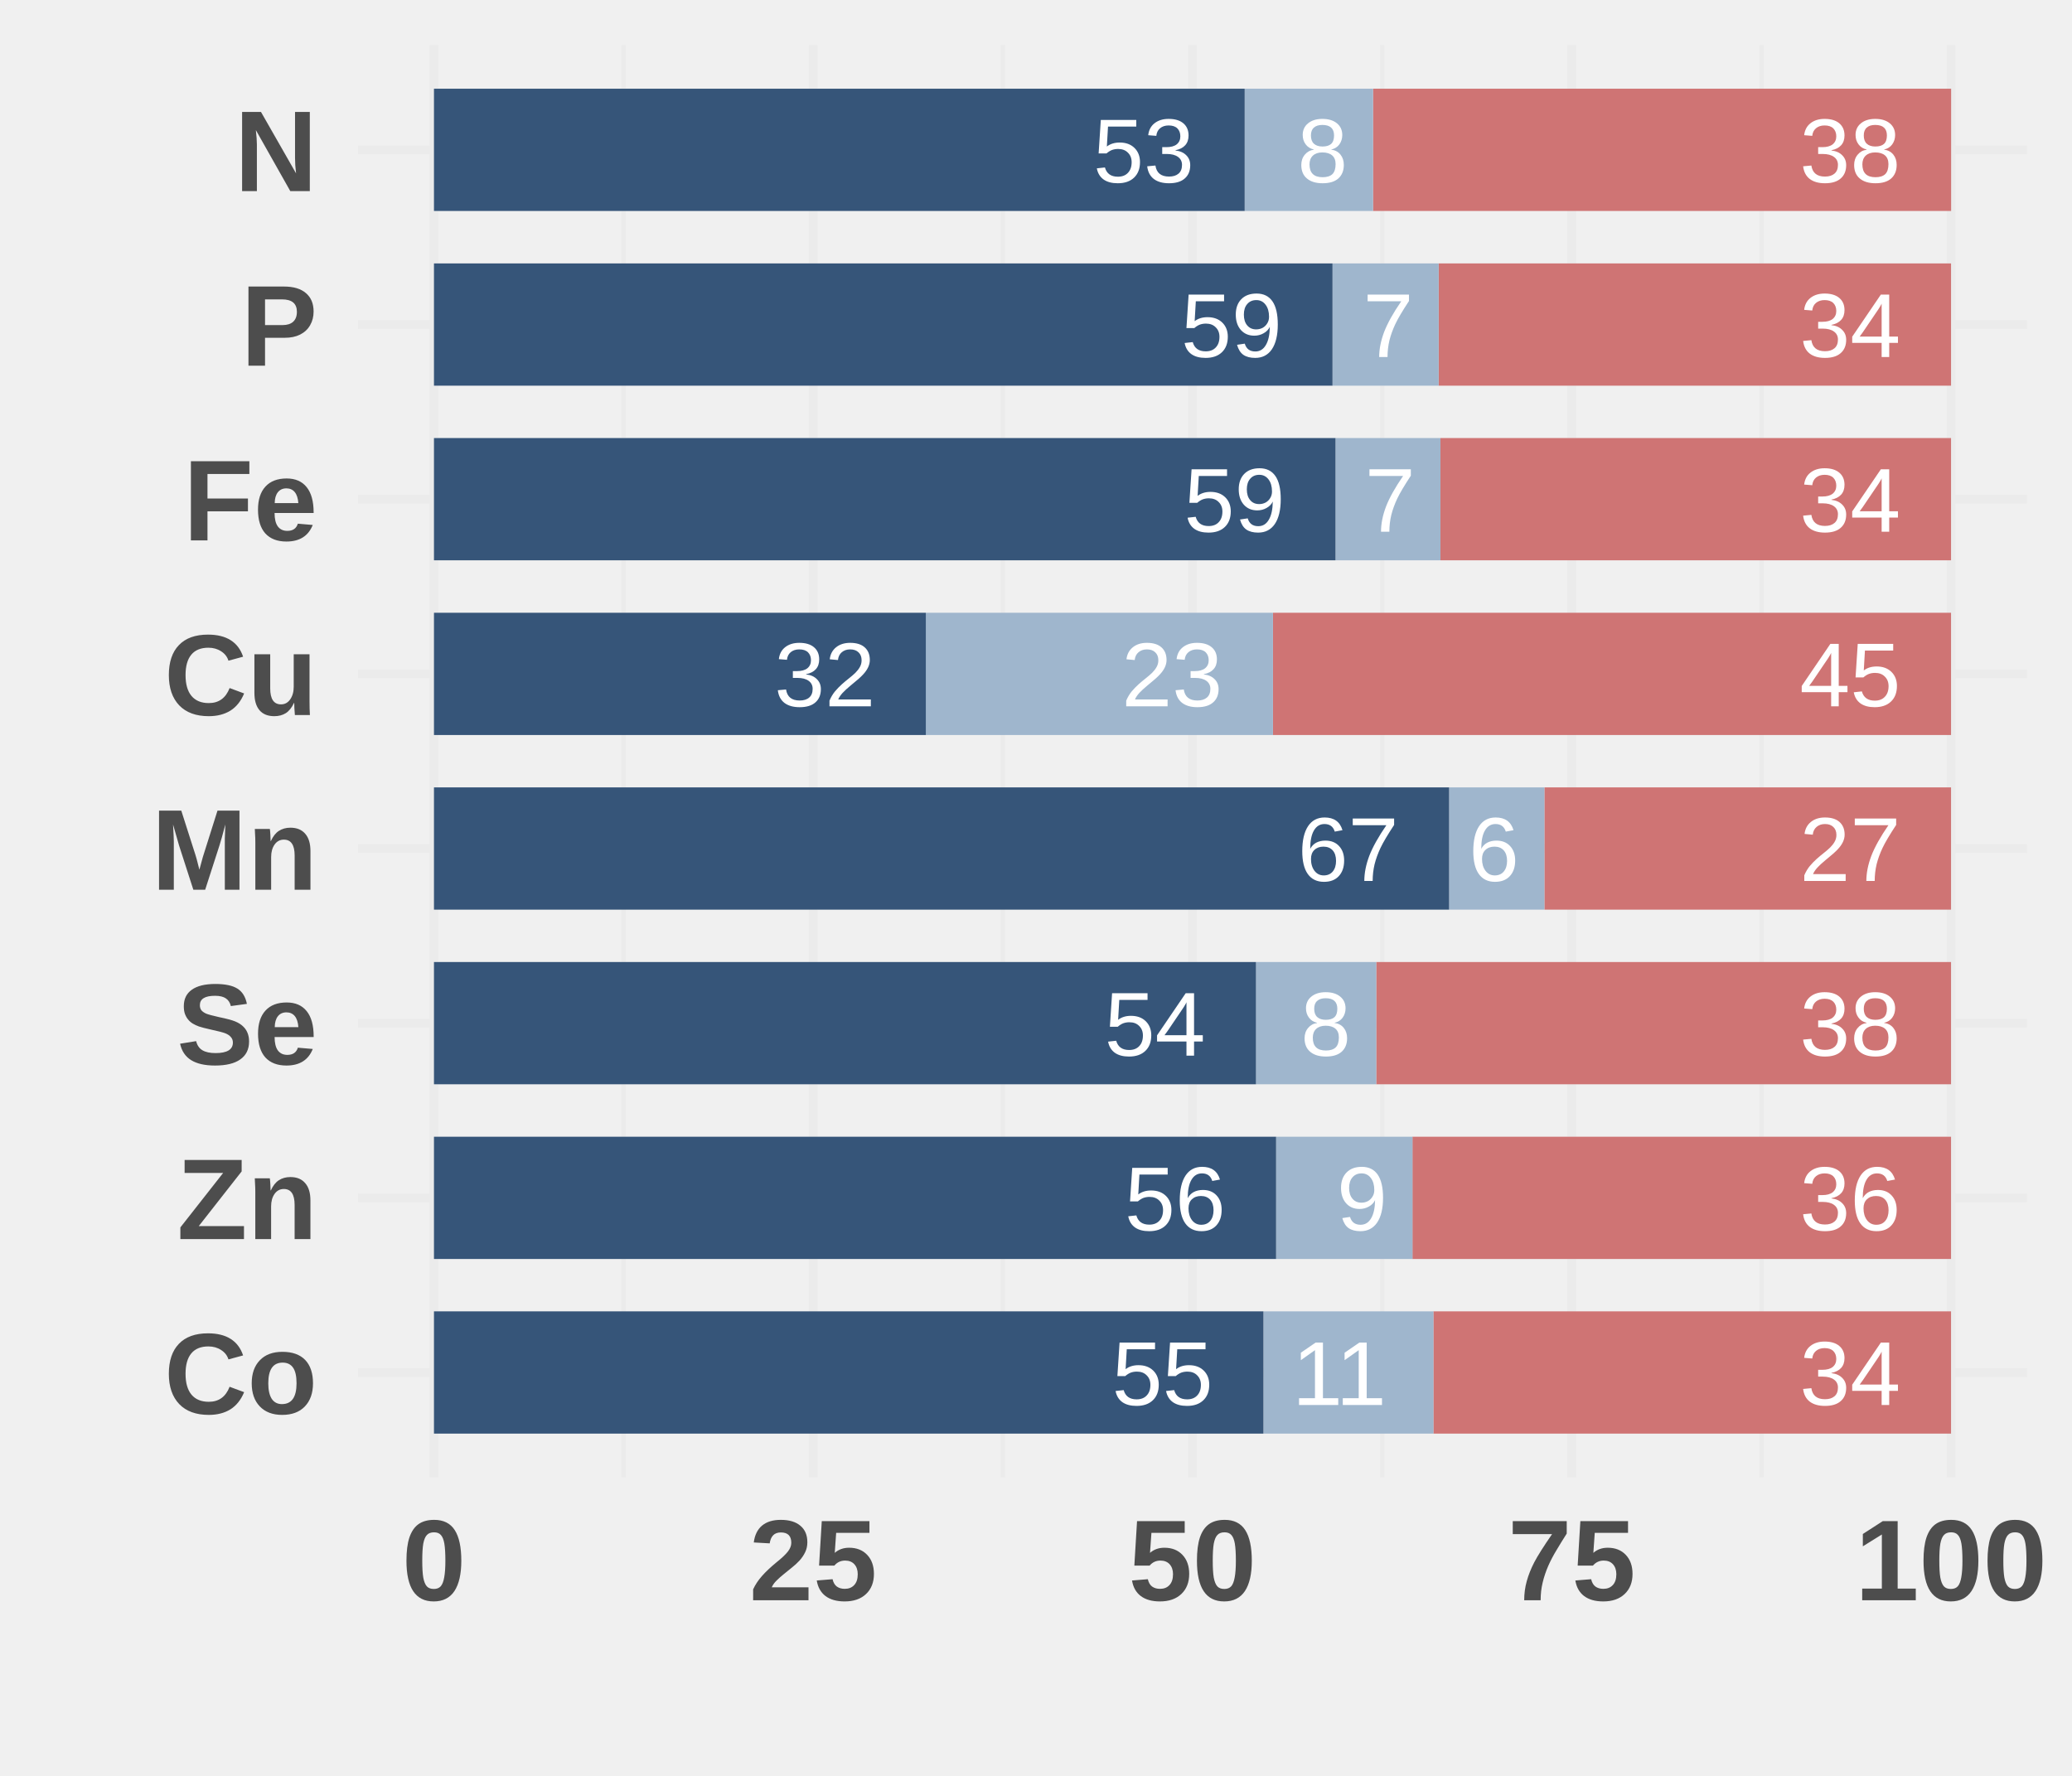
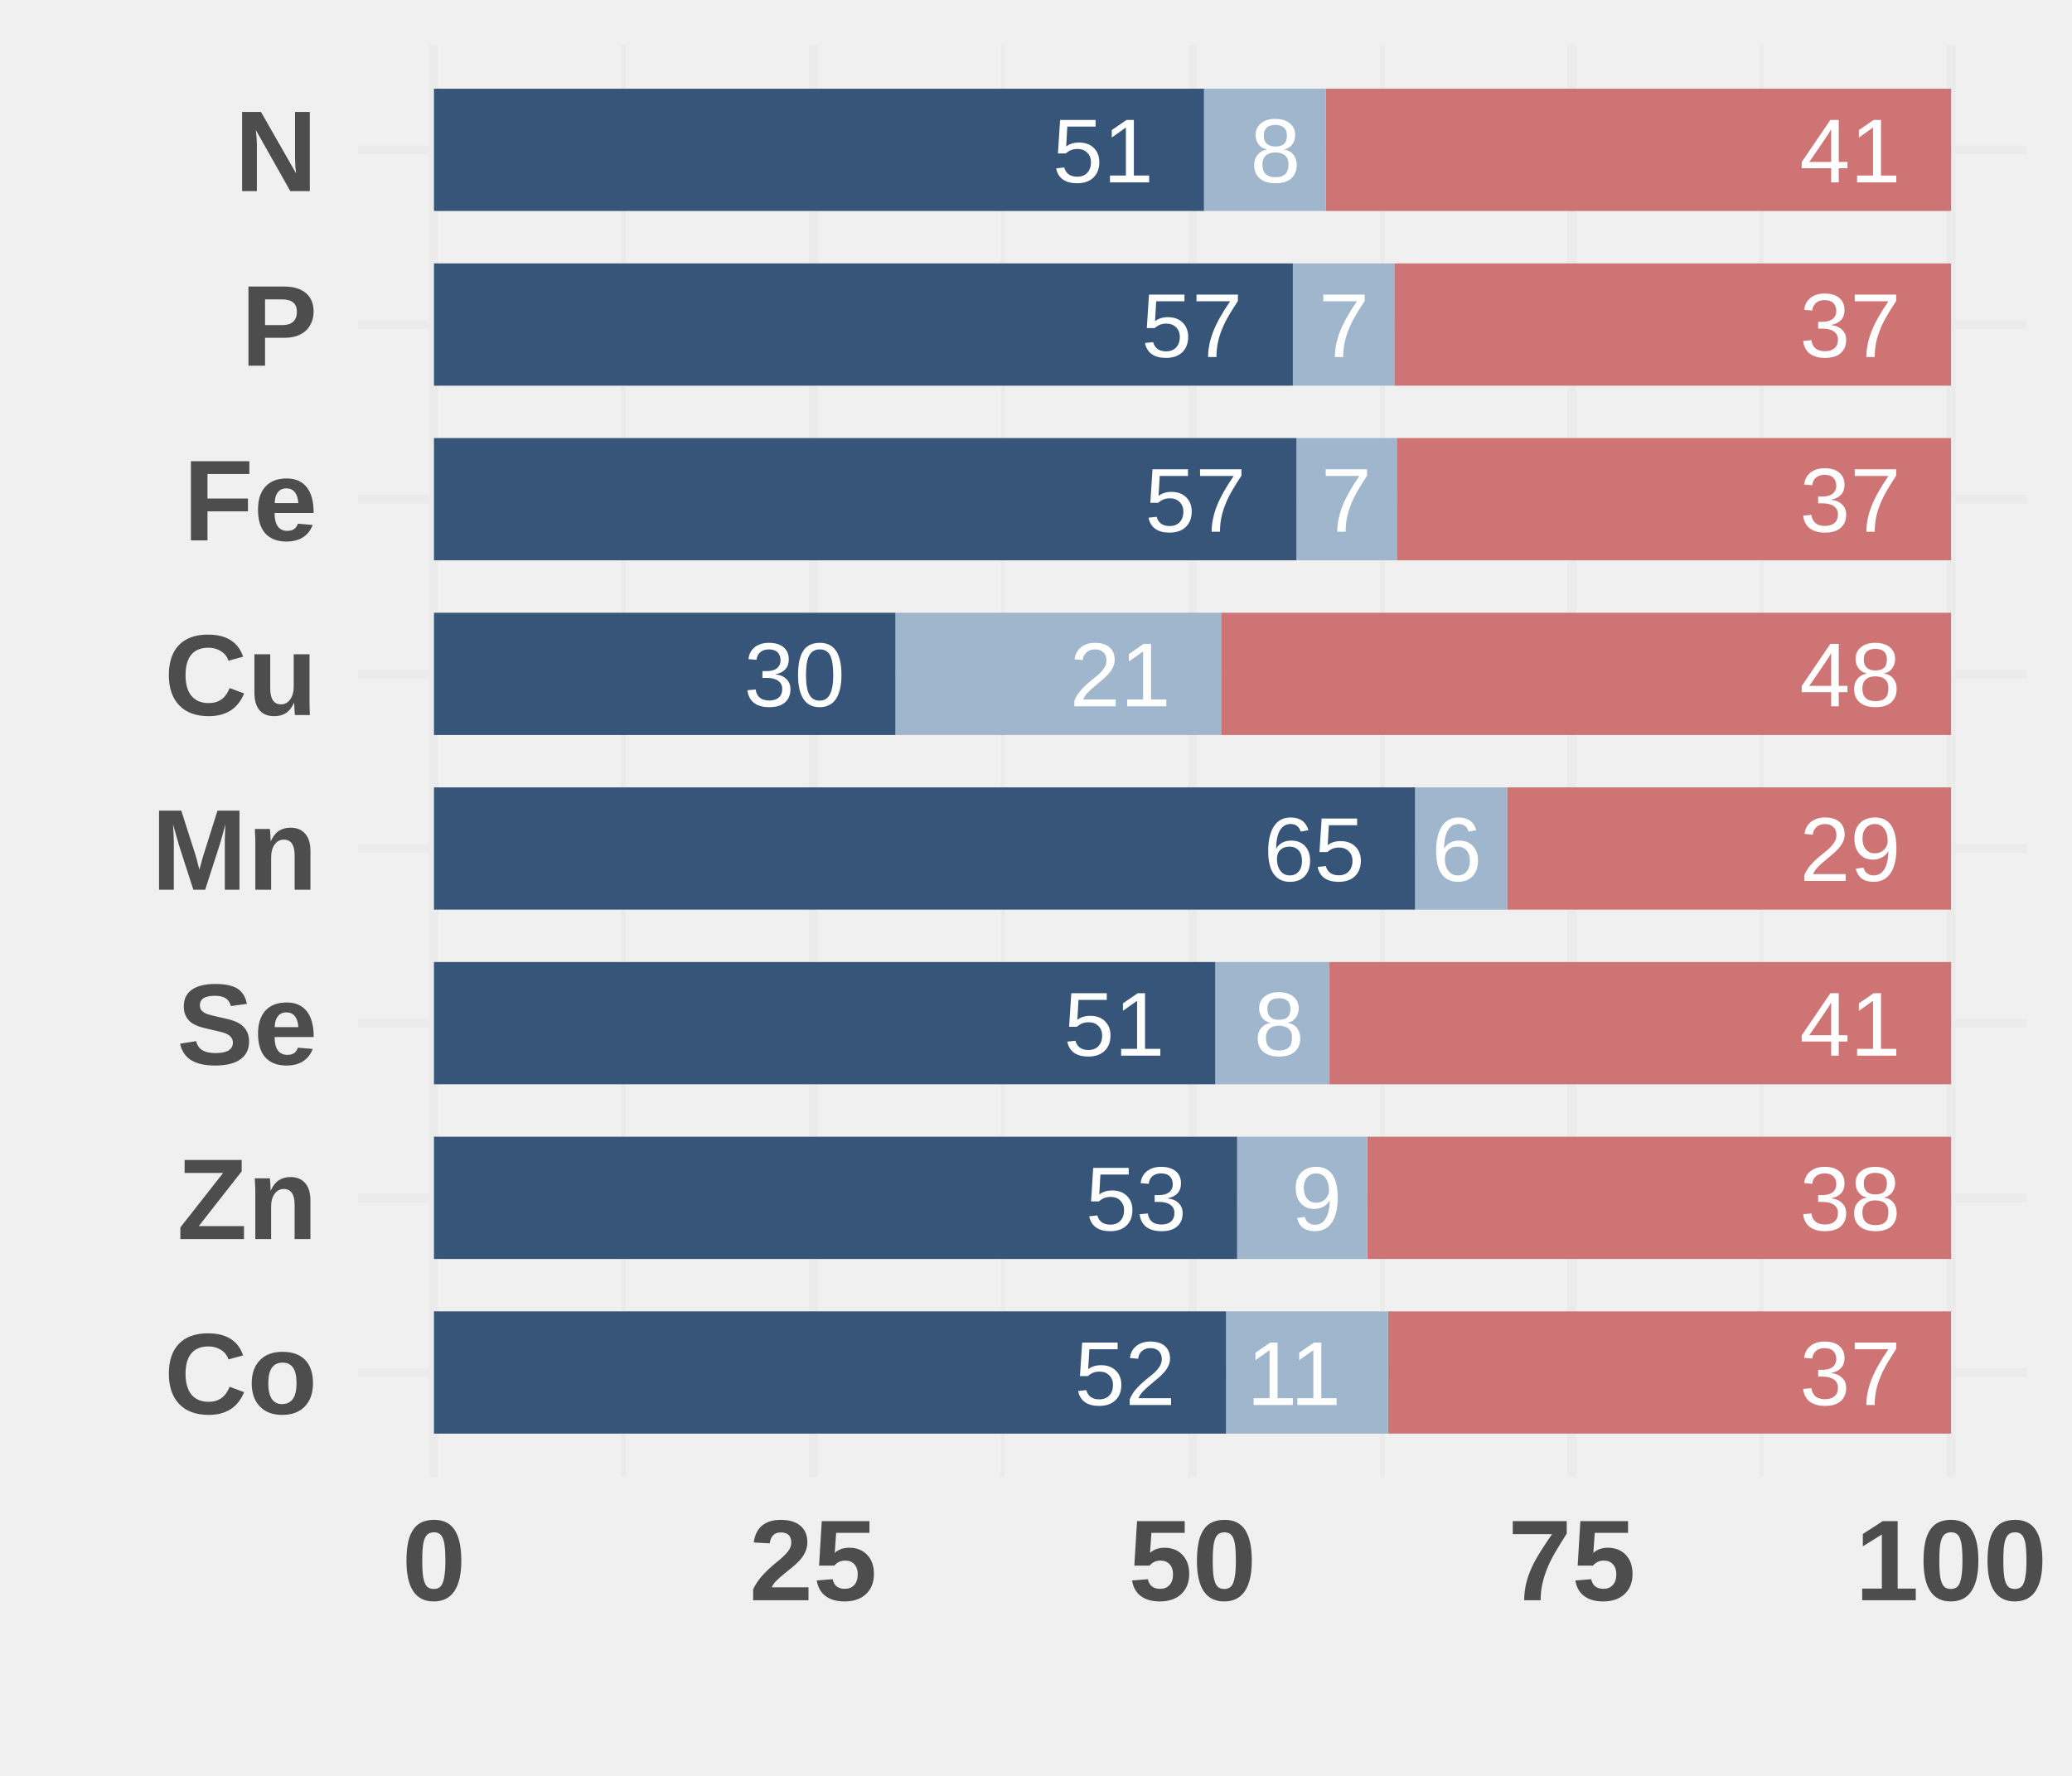
<svg xmlns="http://www.w3.org/2000/svg" class="svglite" width="252.00pt" height="216.00pt" viewBox="0 0 252.00 216.00">
  <defs>
    <style type="text/css">
    .svglite line, .svglite polyline, .svglite polygon, .svglite path, .svglite rect, .svglite circle {
      fill: none;
      stroke: #000000;
      stroke-linecap: round;
      stroke-linejoin: round;
      stroke-miterlimit: 10.00;
    }
    .svglite text {
      white-space: pre;
    }
  </style>
  </defs>
  <rect width="100%" height="100%" style="stroke: none; fill: none;" />
  <defs>
    <clipPath id="cpMC4wMHwyNTIuMDB8MC4wMHwyMTYuMDA=">
      <rect x="0.00" y="0.00" width="252.00" height="216.00" />
    </clipPath>
  </defs>
  <g clip-path="url(#cpMC4wMHwyNTIuMDB8MC4wMHwyMTYuMDA=)">
</g>
  <defs>
    <clipPath id="cpNDMuNTV8MjQ2LjUyfDUuNDh8MTc5LjY5">
      <rect x="43.55" y="5.48" width="202.97" height="174.21" />
    </clipPath>
  </defs>
  <g clip-path="url(#cpNDMuNTV8MjQ2LjUyfDUuNDh8MTc5LjY5)">
    <polyline points="75.84,179.69 75.84,5.48 " style="stroke-width: 0.53; stroke: #EBEBEB; stroke-linecap: butt;" />
    <polyline points="121.97,179.69 121.97,5.48 " style="stroke-width: 0.53; stroke: #EBEBEB; stroke-linecap: butt;" />
    <polyline points="168.10,179.69 168.10,5.48 " style="stroke-width: 0.53; stroke: #EBEBEB; stroke-linecap: butt;" />
    <polyline points="214.23,179.69 214.23,5.48 " style="stroke-width: 0.53; stroke: #EBEBEB; stroke-linecap: butt;" />
    <polyline points="43.55,166.94 246.52,166.94 " style="stroke-width: 1.07; stroke: #EBEBEB; stroke-linecap: butt;" />
    <polyline points="43.55,145.70 246.52,145.70 " style="stroke-width: 1.07; stroke: #EBEBEB; stroke-linecap: butt;" />
    <polyline points="43.55,124.45 246.52,124.45 " style="stroke-width: 1.07; stroke: #EBEBEB; stroke-linecap: butt;" />
    <polyline points="43.55,103.21 246.52,103.21 " style="stroke-width: 1.07; stroke: #EBEBEB; stroke-linecap: butt;" />
    <polyline points="43.55,81.96 246.52,81.96 " style="stroke-width: 1.07; stroke: #EBEBEB; stroke-linecap: butt;" />
    <polyline points="43.55,60.72 246.52,60.72 " style="stroke-width: 1.07; stroke: #EBEBEB; stroke-linecap: butt;" />
    <polyline points="43.55,39.47 246.52,39.47 " style="stroke-width: 1.07; stroke: #EBEBEB; stroke-linecap: butt;" />
    <polyline points="43.55,18.23 246.52,18.23 " style="stroke-width: 1.07; stroke: #EBEBEB; stroke-linecap: butt;" />
    <polyline points="52.78,179.69 52.78,5.48 " style="stroke-width: 1.07; stroke: #EBEBEB; stroke-linecap: butt;" />
    <polyline points="98.90,179.69 98.90,5.48 " style="stroke-width: 1.07; stroke: #EBEBEB; stroke-linecap: butt;" />
    <polyline points="145.03,179.69 145.03,5.48 " style="stroke-width: 1.07; stroke: #EBEBEB; stroke-linecap: butt;" />
    <polyline points="191.16,179.69 191.16,5.48 " style="stroke-width: 1.07; stroke: #EBEBEB; stroke-linecap: butt;" />
    <polyline points="237.29,179.69 237.29,5.48 " style="stroke-width: 1.07; stroke: #EBEBEB; stroke-linecap: butt;" />
-     <rect x="166.99" y="10.79" width="70.31" height="14.87" style="stroke-width: 1.07; stroke: none; stroke-linecap: square; stroke-linejoin: miter; fill: #CF7474;" />
-     <rect x="174.97" y="32.04" width="62.32" height="14.87" style="stroke-width: 1.07; stroke: none; stroke-linecap: square; stroke-linejoin: miter; fill: #CF7474;" />
-     <rect x="175.19" y="53.28" width="62.10" height="14.87" style="stroke-width: 1.07; stroke: none; stroke-linecap: square; stroke-linejoin: miter; fill: #CF7474;" />
-     <rect x="154.82" y="74.53" width="82.47" height="14.87" style="stroke-width: 1.07; stroke: none; stroke-linecap: square; stroke-linejoin: miter; fill: #CF7474;" />
-     <rect x="187.83" y="95.77" width="49.46" height="14.87" style="stroke-width: 1.07; stroke: none; stroke-linecap: square; stroke-linejoin: miter; fill: #CF7474;" />
-     <rect x="167.38" y="117.01" width="69.91" height="14.87" style="stroke-width: 1.07; stroke: none; stroke-linecap: square; stroke-linejoin: miter; fill: #CF7474;" />
-     <rect x="171.78" y="138.26" width="65.51" height="14.87" style="stroke-width: 1.07; stroke: none; stroke-linecap: square; stroke-linejoin: miter; fill: #CF7474;" />
-     <rect x="174.33" y="159.50" width="62.96" height="14.87" style="stroke-width: 1.07; stroke: none; stroke-linecap: square; stroke-linejoin: miter; fill: #CF7474;" />
-     <rect x="151.38" y="10.79" width="15.61" height="14.87" style="stroke-width: 1.07; stroke: none; stroke-linecap: square; stroke-linejoin: miter; fill: #9FB6CD;" />
-     <rect x="162.05" y="32.04" width="12.92" height="14.87" style="stroke-width: 1.07; stroke: none; stroke-linecap: square; stroke-linejoin: miter; fill: #9FB6CD;" />
-     <rect x="162.41" y="53.28" width="12.78" height="14.87" style="stroke-width: 1.07; stroke: none; stroke-linecap: square; stroke-linejoin: miter; fill: #9FB6CD;" />
-     <rect x="112.59" y="74.53" width="42.23" height="14.87" style="stroke-width: 1.07; stroke: none; stroke-linecap: square; stroke-linejoin: miter; fill: #9FB6CD;" />
-     <rect x="176.24" y="95.77" width="11.59" height="14.87" style="stroke-width: 1.07; stroke: none; stroke-linecap: square; stroke-linejoin: miter; fill: #9FB6CD;" />
-     <rect x="152.74" y="117.01" width="14.64" height="14.87" style="stroke-width: 1.07; stroke: none; stroke-linecap: square; stroke-linejoin: miter; fill: #9FB6CD;" />
-     <rect x="155.20" y="138.26" width="16.59" height="14.87" style="stroke-width: 1.07; stroke: none; stroke-linecap: square; stroke-linejoin: miter; fill: #9FB6CD;" />
-     <rect x="153.66" y="159.50" width="20.68" height="14.87" style="stroke-width: 1.07; stroke: none; stroke-linecap: square; stroke-linejoin: miter; fill: #9FB6CD;" />
-     <rect x="52.78" y="10.79" width="98.60" height="14.87" style="stroke-width: 1.07; stroke: none; stroke-linecap: square; stroke-linejoin: miter; fill: #365579;" />
-     <rect x="52.78" y="32.04" width="109.28" height="14.87" style="stroke-width: 1.07; stroke: none; stroke-linecap: square; stroke-linejoin: miter; fill: #365579;" />
-     <rect x="52.78" y="53.28" width="109.64" height="14.87" style="stroke-width: 1.07; stroke: none; stroke-linecap: square; stroke-linejoin: miter; fill: #365579;" />
-     <rect x="52.78" y="74.53" width="59.82" height="14.87" style="stroke-width: 1.07; stroke: none; stroke-linecap: square; stroke-linejoin: miter; fill: #365579;" />
-     <rect x="52.78" y="95.77" width="123.46" height="14.87" style="stroke-width: 1.07; stroke: none; stroke-linecap: square; stroke-linejoin: miter; fill: #365579;" />
-     <rect x="52.78" y="117.01" width="99.97" height="14.87" style="stroke-width: 1.07; stroke: none; stroke-linecap: square; stroke-linejoin: miter; fill: #365579;" />
-     <rect x="52.78" y="138.26" width="102.42" height="14.87" style="stroke-width: 1.07; stroke: none; stroke-linecap: square; stroke-linejoin: miter; fill: #365579;" />
-     <rect x="52.78" y="159.50" width="100.88" height="14.87" style="stroke-width: 1.07; stroke: none; stroke-linecap: square; stroke-linejoin: miter; fill: #365579;" />
-     <text x="231.16" y="22.18" text-anchor="end" style="font-size: 11.04px;fill: #FFFFFF; font-family: &quot;Arial&quot;;" textLength="12.27px" lengthAdjust="spacingAndGlyphs">38</text>
-     <text x="231.16" y="43.42" text-anchor="end" style="font-size: 11.04px;fill: #FFFFFF; font-family: &quot;Arial&quot;;" textLength="12.27px" lengthAdjust="spacingAndGlyphs">34</text>
-     <text x="231.16" y="64.67" text-anchor="end" style="font-size: 11.04px;fill: #FFFFFF; font-family: &quot;Arial&quot;;" textLength="12.27px" lengthAdjust="spacingAndGlyphs">34</text>
-     <text x="231.16" y="85.91" text-anchor="end" style="font-size: 11.04px;fill: #FFFFFF; font-family: &quot;Arial&quot;;" textLength="12.27px" lengthAdjust="spacingAndGlyphs">45</text>
-     <text x="231.16" y="107.15" text-anchor="end" style="font-size: 11.04px;fill: #FFFFFF; font-family: &quot;Arial&quot;;" textLength="12.27px" lengthAdjust="spacingAndGlyphs">27</text>
-     <text x="231.16" y="128.40" text-anchor="end" style="font-size: 11.04px;fill: #FFFFFF; font-family: &quot;Arial&quot;;" textLength="12.27px" lengthAdjust="spacingAndGlyphs">38</text>
-     <text x="231.16" y="149.64" text-anchor="end" style="font-size: 11.04px;fill: #FFFFFF; font-family: &quot;Arial&quot;;" textLength="12.27px" lengthAdjust="spacingAndGlyphs">36</text>
-     <text x="231.16" y="170.89" text-anchor="end" style="font-size: 11.04px;fill: #FFFFFF; font-family: &quot;Arial&quot;;" textLength="12.27px" lengthAdjust="spacingAndGlyphs">34</text>
-     <text x="163.92" y="22.18" text-anchor="end" style="font-size: 11.04px;fill: #FFFFFF; font-family: &quot;Arial&quot;;" textLength="6.13px" lengthAdjust="spacingAndGlyphs">8</text>
-     <text x="171.91" y="43.42" text-anchor="end" style="font-size: 11.04px;fill: #FFFFFF; font-family: &quot;Arial&quot;;" textLength="6.13px" lengthAdjust="spacingAndGlyphs">7</text>
-     <text x="172.13" y="64.67" text-anchor="end" style="font-size: 11.04px;fill: #FFFFFF; font-family: &quot;Arial&quot;;" textLength="6.13px" lengthAdjust="spacingAndGlyphs">7</text>
-     <text x="148.69" y="85.91" text-anchor="end" style="font-size: 11.04px;fill: #FFFFFF; font-family: &quot;Arial&quot;;" textLength="12.27px" lengthAdjust="spacingAndGlyphs">23</text>
-     <text x="184.76" y="107.15" text-anchor="end" style="font-size: 11.04px;fill: #FFFFFF; font-family: &quot;Arial&quot;;" textLength="6.13px" lengthAdjust="spacingAndGlyphs">6</text>
-     <text x="164.32" y="128.40" text-anchor="end" style="font-size: 11.04px;fill: #FFFFFF; font-family: &quot;Arial&quot;;" textLength="6.13px" lengthAdjust="spacingAndGlyphs">8</text>
-     <text x="168.72" y="149.64" text-anchor="end" style="font-size: 11.04px;fill: #FFFFFF; font-family: &quot;Arial&quot;;" textLength="6.13px" lengthAdjust="spacingAndGlyphs">9</text>
-     <text x="168.61" y="170.89" text-anchor="end" style="font-size: 11.04px;fill: #FFFFFF; font-family: &quot;Arial&quot;;" textLength="11.45px" lengthAdjust="spacingAndGlyphs">11</text>
-     <text x="145.24" y="22.18" text-anchor="end" style="font-size: 11.04px;fill: #FFFFFF; font-family: &quot;Arial&quot;;" textLength="12.27px" lengthAdjust="spacingAndGlyphs">53</text>
-     <text x="155.92" y="43.42" text-anchor="end" style="font-size: 11.04px;fill: #FFFFFF; font-family: &quot;Arial&quot;;" textLength="12.27px" lengthAdjust="spacingAndGlyphs">59</text>
-     <text x="156.28" y="64.67" text-anchor="end" style="font-size: 11.04px;fill: #FFFFFF; font-family: &quot;Arial&quot;;" textLength="12.27px" lengthAdjust="spacingAndGlyphs">59</text>
-     <text x="106.46" y="85.91" text-anchor="end" style="font-size: 11.04px;fill: #FFFFFF; font-family: &quot;Arial&quot;;" textLength="12.27px" lengthAdjust="spacingAndGlyphs">32</text>
-     <text x="170.10" y="107.15" text-anchor="end" style="font-size: 11.04px;fill: #FFFFFF; font-family: &quot;Arial&quot;;" textLength="12.27px" lengthAdjust="spacingAndGlyphs">67</text>
-     <text x="146.61" y="128.40" text-anchor="end" style="font-size: 11.04px;fill: #FFFFFF; font-family: &quot;Arial&quot;;" textLength="12.27px" lengthAdjust="spacingAndGlyphs">54</text>
-     <text x="149.06" y="149.64" text-anchor="end" style="font-size: 11.04px;fill: #FFFFFF; font-family: &quot;Arial&quot;;" textLength="12.27px" lengthAdjust="spacingAndGlyphs">56</text>
-     <text x="147.52" y="170.89" text-anchor="end" style="font-size: 11.04px;fill: #FFFFFF; font-family: &quot;Arial&quot;;" textLength="12.27px" lengthAdjust="spacingAndGlyphs">55</text>
+     <rect x="161.26" y="10.79" width="76.04" height="14.87" style="stroke-width: 1.07; stroke: none; stroke-linecap: square; stroke-linejoin: miter; fill: #CF7474;" />
+     <rect x="169.58" y="32.04" width="67.71" height="14.87" style="stroke-width: 1.07; stroke: none; stroke-linecap: square; stroke-linejoin: miter; fill: #CF7474;" />
+     <rect x="169.88" y="53.28" width="67.41" height="14.87" style="stroke-width: 1.07; stroke: none; stroke-linecap: square; stroke-linejoin: miter; fill: #CF7474;" />
+     <rect x="148.51" y="74.53" width="88.78" height="14.87" style="stroke-width: 1.07; stroke: none; stroke-linecap: square; stroke-linejoin: miter; fill: #CF7474;" />
+     <rect x="183.30" y="95.77" width="53.99" height="14.87" style="stroke-width: 1.07; stroke: none; stroke-linecap: square; stroke-linejoin: miter; fill: #CF7474;" />
+     <rect x="161.69" y="117.01" width="75.61" height="14.87" style="stroke-width: 1.07; stroke: none; stroke-linecap: square; stroke-linejoin: miter; fill: #CF7474;" />
+     <rect x="166.28" y="138.26" width="71.02" height="14.87" style="stroke-width: 1.07; stroke: none; stroke-linecap: square; stroke-linejoin: miter; fill: #CF7474;" />
+     <rect x="168.81" y="159.50" width="68.48" height="14.87" style="stroke-width: 1.07; stroke: none; stroke-linecap: square; stroke-linejoin: miter; fill: #CF7474;" />
+     <rect x="146.42" y="10.79" width="14.84" height="14.87" style="stroke-width: 1.07; stroke: none; stroke-linecap: square; stroke-linejoin: miter; fill: #9FB6CD;" />
+     <rect x="157.24" y="32.04" width="12.35" height="14.87" style="stroke-width: 1.07; stroke: none; stroke-linecap: square; stroke-linejoin: miter; fill: #9FB6CD;" />
+     <rect x="157.67" y="53.28" width="12.22" height="14.87" style="stroke-width: 1.07; stroke: none; stroke-linecap: square; stroke-linejoin: miter; fill: #9FB6CD;" />
+     <rect x="108.90" y="74.53" width="39.62" height="14.87" style="stroke-width: 1.07; stroke: none; stroke-linecap: square; stroke-linejoin: miter; fill: #9FB6CD;" />
+     <rect x="172.10" y="95.77" width="11.21" height="14.87" style="stroke-width: 1.07; stroke: none; stroke-linecap: square; stroke-linejoin: miter; fill: #9FB6CD;" />
+     <rect x="147.78" y="117.01" width="13.91" height="14.87" style="stroke-width: 1.07; stroke: none; stroke-linecap: square; stroke-linejoin: miter; fill: #9FB6CD;" />
+     <rect x="150.45" y="138.26" width="15.82" height="14.87" style="stroke-width: 1.07; stroke: none; stroke-linecap: square; stroke-linejoin: miter; fill: #9FB6CD;" />
+     <rect x="149.10" y="159.50" width="19.71" height="14.87" style="stroke-width: 1.07; stroke: none; stroke-linecap: square; stroke-linejoin: miter; fill: #9FB6CD;" />
+     <rect x="52.78" y="10.79" width="93.65" height="14.87" style="stroke-width: 1.07; stroke: none; stroke-linecap: square; stroke-linejoin: miter; fill: #365579;" />
+     <rect x="52.78" y="32.04" width="104.46" height="14.87" style="stroke-width: 1.07; stroke: none; stroke-linecap: square; stroke-linejoin: miter; fill: #365579;" />
+     <rect x="52.78" y="53.28" width="104.89" height="14.87" style="stroke-width: 1.07; stroke: none; stroke-linecap: square; stroke-linejoin: miter; fill: #365579;" />
+     <rect x="52.78" y="74.53" width="56.12" height="14.87" style="stroke-width: 1.07; stroke: none; stroke-linecap: square; stroke-linejoin: miter; fill: #365579;" />
+     <rect x="52.78" y="95.77" width="119.32" height="14.87" style="stroke-width: 1.07; stroke: none; stroke-linecap: square; stroke-linejoin: miter; fill: #365579;" />
+     <rect x="52.78" y="117.01" width="95.01" height="14.87" style="stroke-width: 1.07; stroke: none; stroke-linecap: square; stroke-linejoin: miter; fill: #365579;" />
+     <rect x="52.78" y="138.26" width="97.68" height="14.87" style="stroke-width: 1.07; stroke: none; stroke-linecap: square; stroke-linejoin: miter; fill: #365579;" />
+     <rect x="52.78" y="159.50" width="96.33" height="14.87" style="stroke-width: 1.07; stroke: none; stroke-linecap: square; stroke-linejoin: miter; fill: #365579;" />
+     <text x="231.16" y="22.18" text-anchor="end" style="font-size: 11.04px;fill: #FFFFFF; font-family: &quot;Arial&quot;;" textLength="12.27px" lengthAdjust="spacingAndGlyphs">41</text>
+     <text x="231.16" y="43.42" text-anchor="end" style="font-size: 11.04px;fill: #FFFFFF; font-family: &quot;Arial&quot;;" textLength="12.27px" lengthAdjust="spacingAndGlyphs">37</text>
+     <text x="231.16" y="64.67" text-anchor="end" style="font-size: 11.04px;fill: #FFFFFF; font-family: &quot;Arial&quot;;" textLength="12.27px" lengthAdjust="spacingAndGlyphs">37</text>
+     <text x="231.16" y="85.91" text-anchor="end" style="font-size: 11.04px;fill: #FFFFFF; font-family: &quot;Arial&quot;;" textLength="12.27px" lengthAdjust="spacingAndGlyphs">48</text>
+     <text x="231.16" y="107.15" text-anchor="end" style="font-size: 11.04px;fill: #FFFFFF; font-family: &quot;Arial&quot;;" textLength="12.27px" lengthAdjust="spacingAndGlyphs">29</text>
+     <text x="231.16" y="128.40" text-anchor="end" style="font-size: 11.04px;fill: #FFFFFF; font-family: &quot;Arial&quot;;" textLength="12.27px" lengthAdjust="spacingAndGlyphs">41</text>
+     <text x="231.16" y="149.64" text-anchor="end" style="font-size: 11.04px;fill: #FFFFFF; font-family: &quot;Arial&quot;;" textLength="12.27px" lengthAdjust="spacingAndGlyphs">38</text>
+     <text x="231.16" y="170.89" text-anchor="end" style="font-size: 11.04px;fill: #FFFFFF; font-family: &quot;Arial&quot;;" textLength="12.27px" lengthAdjust="spacingAndGlyphs">37</text>
+     <text x="158.19" y="22.18" text-anchor="end" style="font-size: 11.04px;fill: #FFFFFF; font-family: &quot;Arial&quot;;" textLength="6.13px" lengthAdjust="spacingAndGlyphs">8</text>
+     <text x="166.52" y="43.42" text-anchor="end" style="font-size: 11.04px;fill: #FFFFFF; font-family: &quot;Arial&quot;;" textLength="6.13px" lengthAdjust="spacingAndGlyphs">7</text>
+     <text x="166.81" y="64.67" text-anchor="end" style="font-size: 11.04px;fill: #FFFFFF; font-family: &quot;Arial&quot;;" textLength="6.13px" lengthAdjust="spacingAndGlyphs">7</text>
+     <text x="142.38" y="85.91" text-anchor="end" style="font-size: 11.04px;fill: #FFFFFF; font-family: &quot;Arial&quot;;" textLength="12.27px" lengthAdjust="spacingAndGlyphs">21</text>
+     <text x="180.24" y="107.15" text-anchor="end" style="font-size: 11.04px;fill: #FFFFFF; font-family: &quot;Arial&quot;;" textLength="6.13px" lengthAdjust="spacingAndGlyphs">6</text>
+     <text x="158.62" y="128.40" text-anchor="end" style="font-size: 11.04px;fill: #FFFFFF; font-family: &quot;Arial&quot;;" textLength="6.13px" lengthAdjust="spacingAndGlyphs">8</text>
+     <text x="163.21" y="149.64" text-anchor="end" style="font-size: 11.04px;fill: #FFFFFF; font-family: &quot;Arial&quot;;" textLength="6.13px" lengthAdjust="spacingAndGlyphs">9</text>
+     <text x="163.09" y="170.89" text-anchor="end" style="font-size: 11.04px;fill: #FFFFFF; font-family: &quot;Arial&quot;;" textLength="11.45px" lengthAdjust="spacingAndGlyphs">11</text>
+     <text x="140.29" y="22.18" text-anchor="end" style="font-size: 11.04px;fill: #FFFFFF; font-family: &quot;Arial&quot;;" textLength="12.27px" lengthAdjust="spacingAndGlyphs">51</text>
+     <text x="151.10" y="43.42" text-anchor="end" style="font-size: 11.04px;fill: #FFFFFF; font-family: &quot;Arial&quot;;" textLength="12.27px" lengthAdjust="spacingAndGlyphs">57</text>
+     <text x="151.53" y="64.67" text-anchor="end" style="font-size: 11.04px;fill: #FFFFFF; font-family: &quot;Arial&quot;;" textLength="12.27px" lengthAdjust="spacingAndGlyphs">57</text>
+     <text x="102.76" y="85.91" text-anchor="end" style="font-size: 11.04px;fill: #FFFFFF; font-family: &quot;Arial&quot;;" textLength="12.27px" lengthAdjust="spacingAndGlyphs">30</text>
+     <text x="165.96" y="107.15" text-anchor="end" style="font-size: 11.04px;fill: #FFFFFF; font-family: &quot;Arial&quot;;" textLength="12.27px" lengthAdjust="spacingAndGlyphs">65</text>
+     <text x="141.65" y="128.40" text-anchor="end" style="font-size: 11.04px;fill: #FFFFFF; font-family: &quot;Arial&quot;;" textLength="12.27px" lengthAdjust="spacingAndGlyphs">51</text>
+     <text x="144.32" y="149.64" text-anchor="end" style="font-size: 11.04px;fill: #FFFFFF; font-family: &quot;Arial&quot;;" textLength="12.27px" lengthAdjust="spacingAndGlyphs">53</text>
+     <text x="142.97" y="170.89" text-anchor="end" style="font-size: 11.04px;fill: #FFFFFF; font-family: &quot;Arial&quot;;" textLength="12.27px" lengthAdjust="spacingAndGlyphs">52</text>
  </g>
  <g clip-path="url(#cpMC4wMHwyNTIuMDB8MC4wMHwyMTYuMDA=)">
    <text x="38.62" y="171.95" text-anchor="end" style="font-size: 14.00px; font-weight: bold;fill: #4D4D4D; font-family: &quot;Arial&quot;;" textLength="18.66px" lengthAdjust="spacingAndGlyphs">Co</text>
    <text x="38.62" y="150.71" text-anchor="end" style="font-size: 14.00px; font-weight: bold;fill: #4D4D4D; font-family: &quot;Arial&quot;;" textLength="17.09px" lengthAdjust="spacingAndGlyphs">Zn</text>
    <text x="38.62" y="129.46" text-anchor="end" style="font-size: 14.00px; font-weight: bold;fill: #4D4D4D; font-family: &quot;Arial&quot;;" textLength="17.12px" lengthAdjust="spacingAndGlyphs">Se</text>
    <text x="38.62" y="108.22" text-anchor="end" style="font-size: 14.00px; font-weight: bold;fill: #4D4D4D; font-family: &quot;Arial&quot;;" textLength="20.20px" lengthAdjust="spacingAndGlyphs">Mn</text>
    <text x="38.62" y="86.97" text-anchor="end" style="font-size: 14.00px; font-weight: bold;fill: #4D4D4D; font-family: &quot;Arial&quot;;" textLength="18.66px" lengthAdjust="spacingAndGlyphs">Cu</text>
    <text x="38.62" y="65.73" text-anchor="end" style="font-size: 14.00px; font-weight: bold;fill: #4D4D4D; font-family: &quot;Arial&quot;;" textLength="16.33px" lengthAdjust="spacingAndGlyphs">Fe</text>
    <text x="38.62" y="44.48" text-anchor="end" style="font-size: 14.00px; font-weight: bold;fill: #4D4D4D; font-family: &quot;Arial&quot;;" textLength="9.34px" lengthAdjust="spacingAndGlyphs">P</text>
    <text x="38.62" y="23.24" text-anchor="end" style="font-size: 14.00px; font-weight: bold;fill: #4D4D4D; font-family: &quot;Arial&quot;;" textLength="10.11px" lengthAdjust="spacingAndGlyphs">N</text>
    <text x="52.78" y="194.64" text-anchor="middle" style="font-size: 14.00px; font-weight: bold;fill: #4D4D4D; font-family: &quot;Arial&quot;;" textLength="7.78px" lengthAdjust="spacingAndGlyphs">0</text>
    <text x="98.90" y="194.64" text-anchor="middle" style="font-size: 14.00px; font-weight: bold;fill: #4D4D4D; font-family: &quot;Arial&quot;;" textLength="15.57px" lengthAdjust="spacingAndGlyphs">25</text>
    <text x="145.03" y="194.64" text-anchor="middle" style="font-size: 14.00px; font-weight: bold;fill: #4D4D4D; font-family: &quot;Arial&quot;;" textLength="15.57px" lengthAdjust="spacingAndGlyphs">50</text>
    <text x="191.16" y="194.64" text-anchor="middle" style="font-size: 14.00px; font-weight: bold;fill: #4D4D4D; font-family: &quot;Arial&quot;;" textLength="15.57px" lengthAdjust="spacingAndGlyphs">75</text>
    <text x="237.29" y="194.64" text-anchor="middle" style="font-size: 14.00px; font-weight: bold;fill: #4D4D4D; font-family: &quot;Arial&quot;;" textLength="23.35px" lengthAdjust="spacingAndGlyphs">100</text>
  </g>
</svg>
